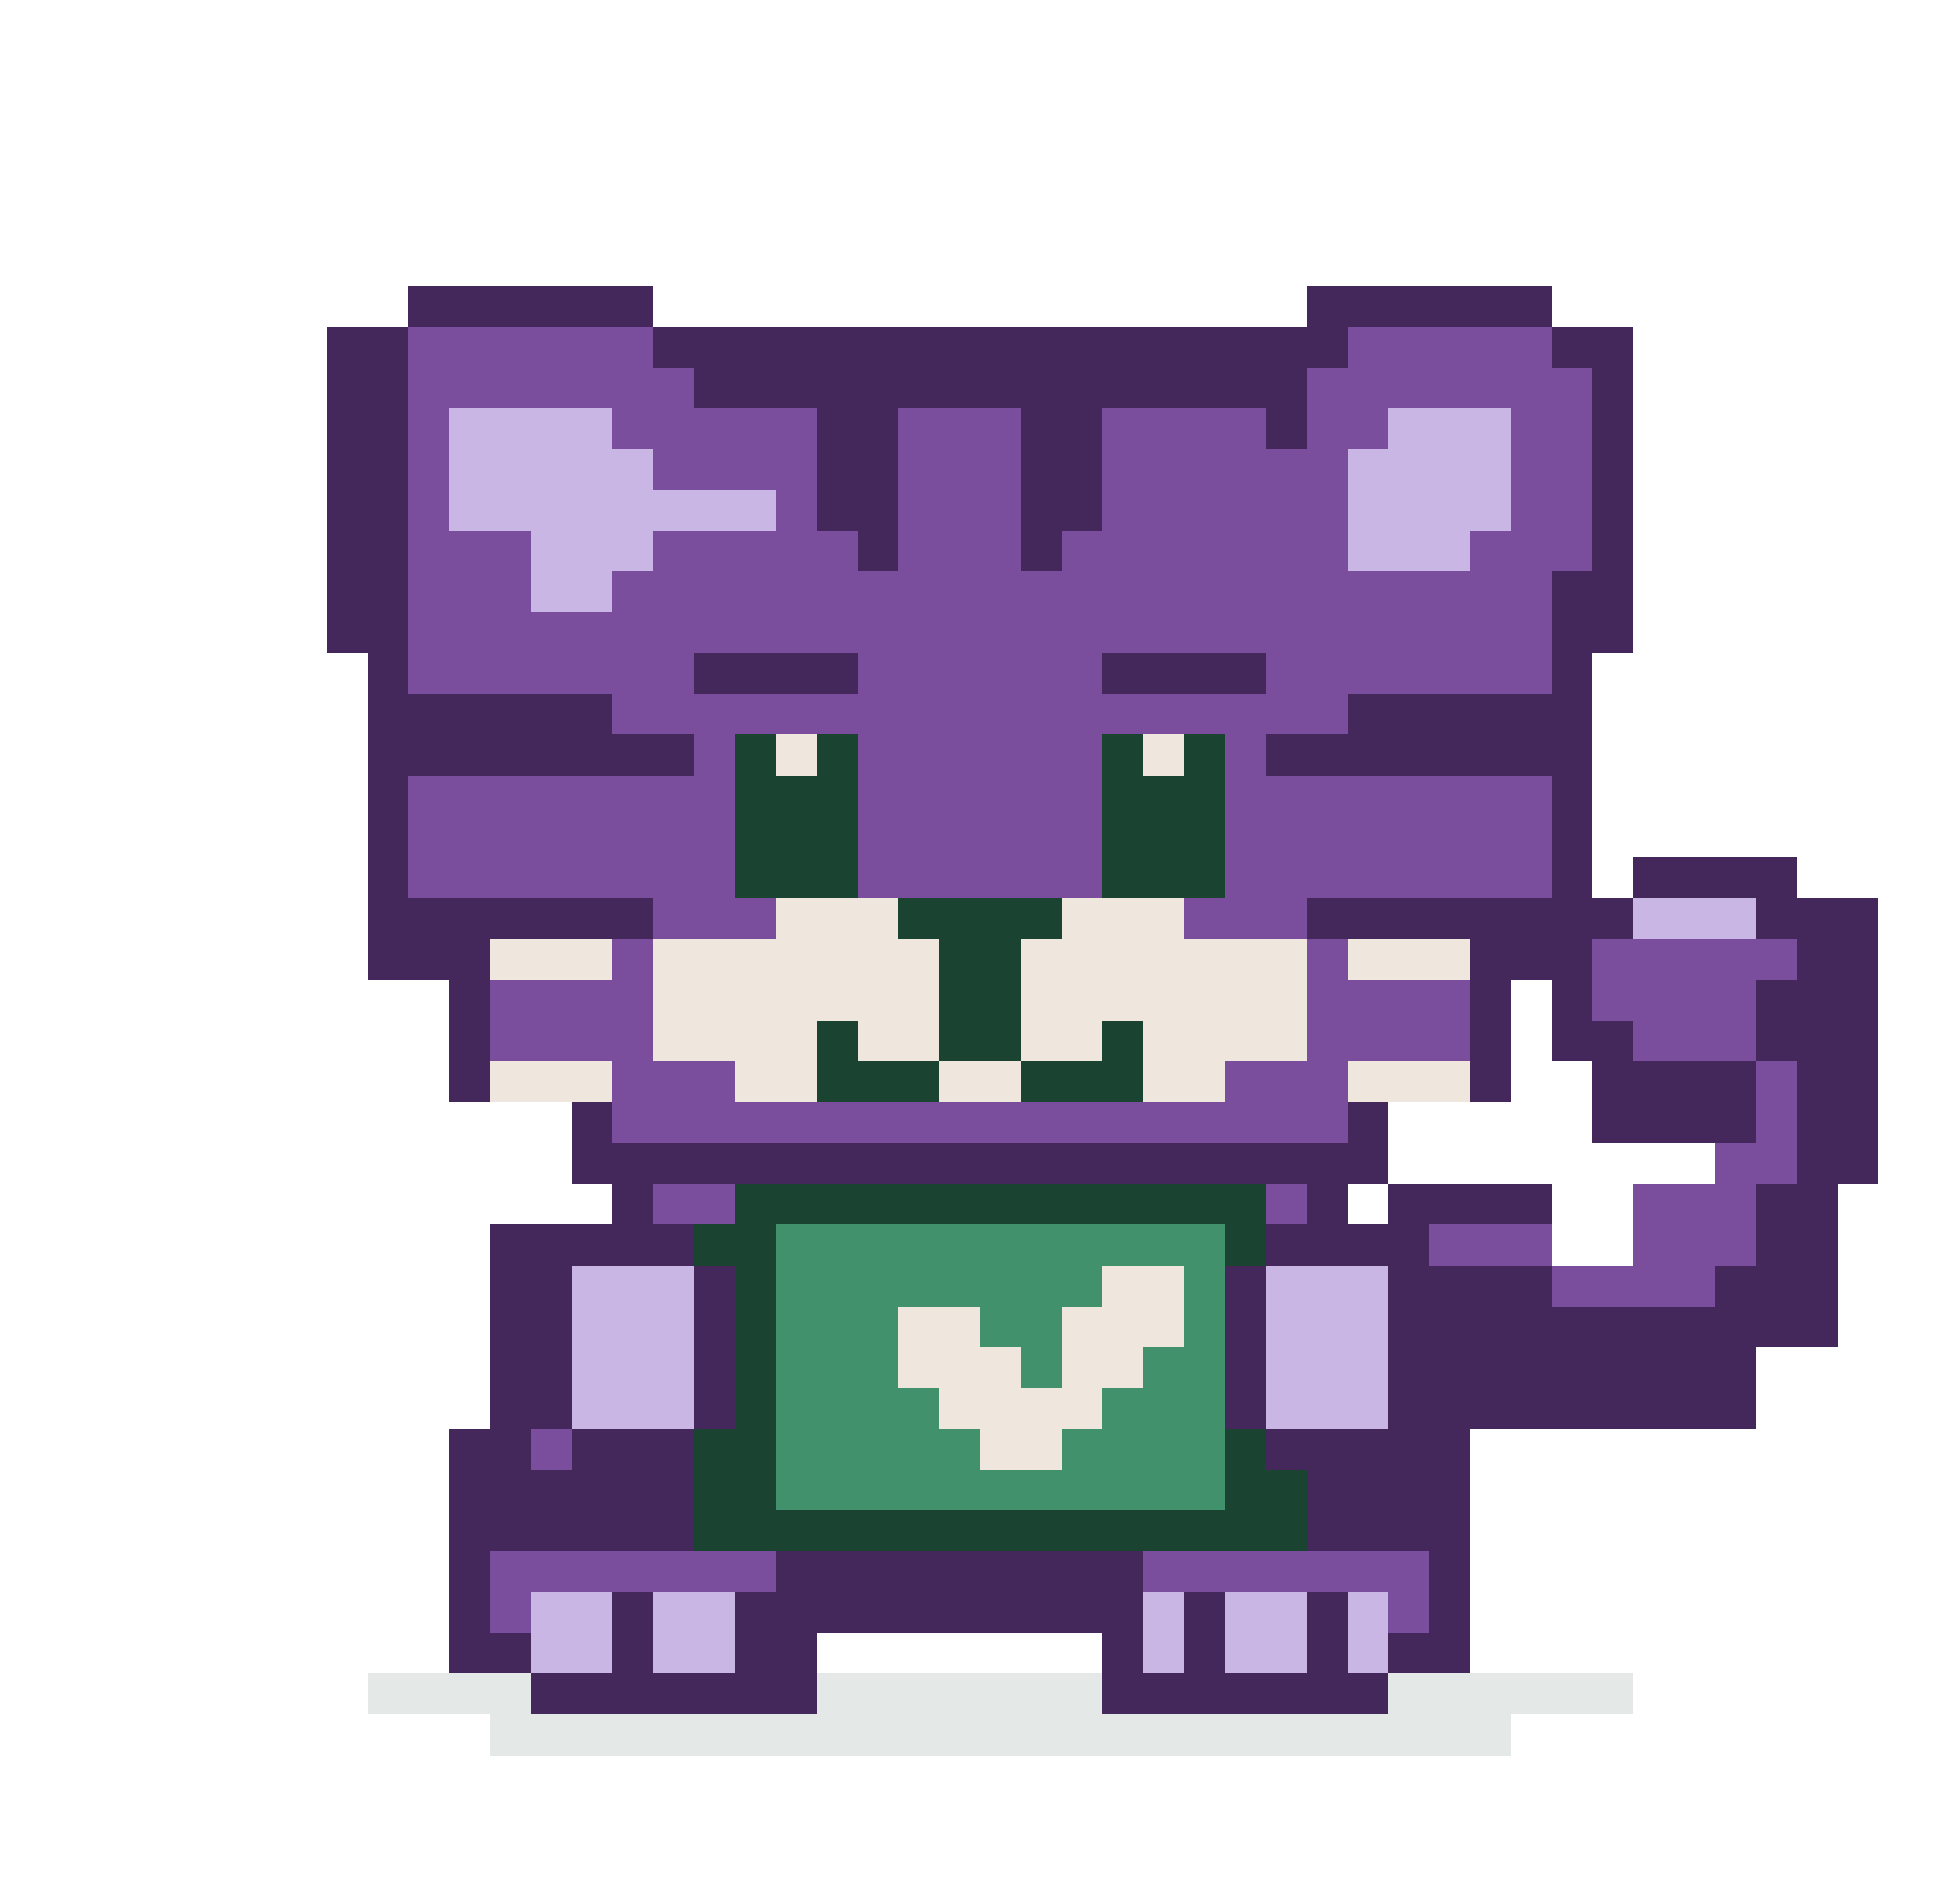
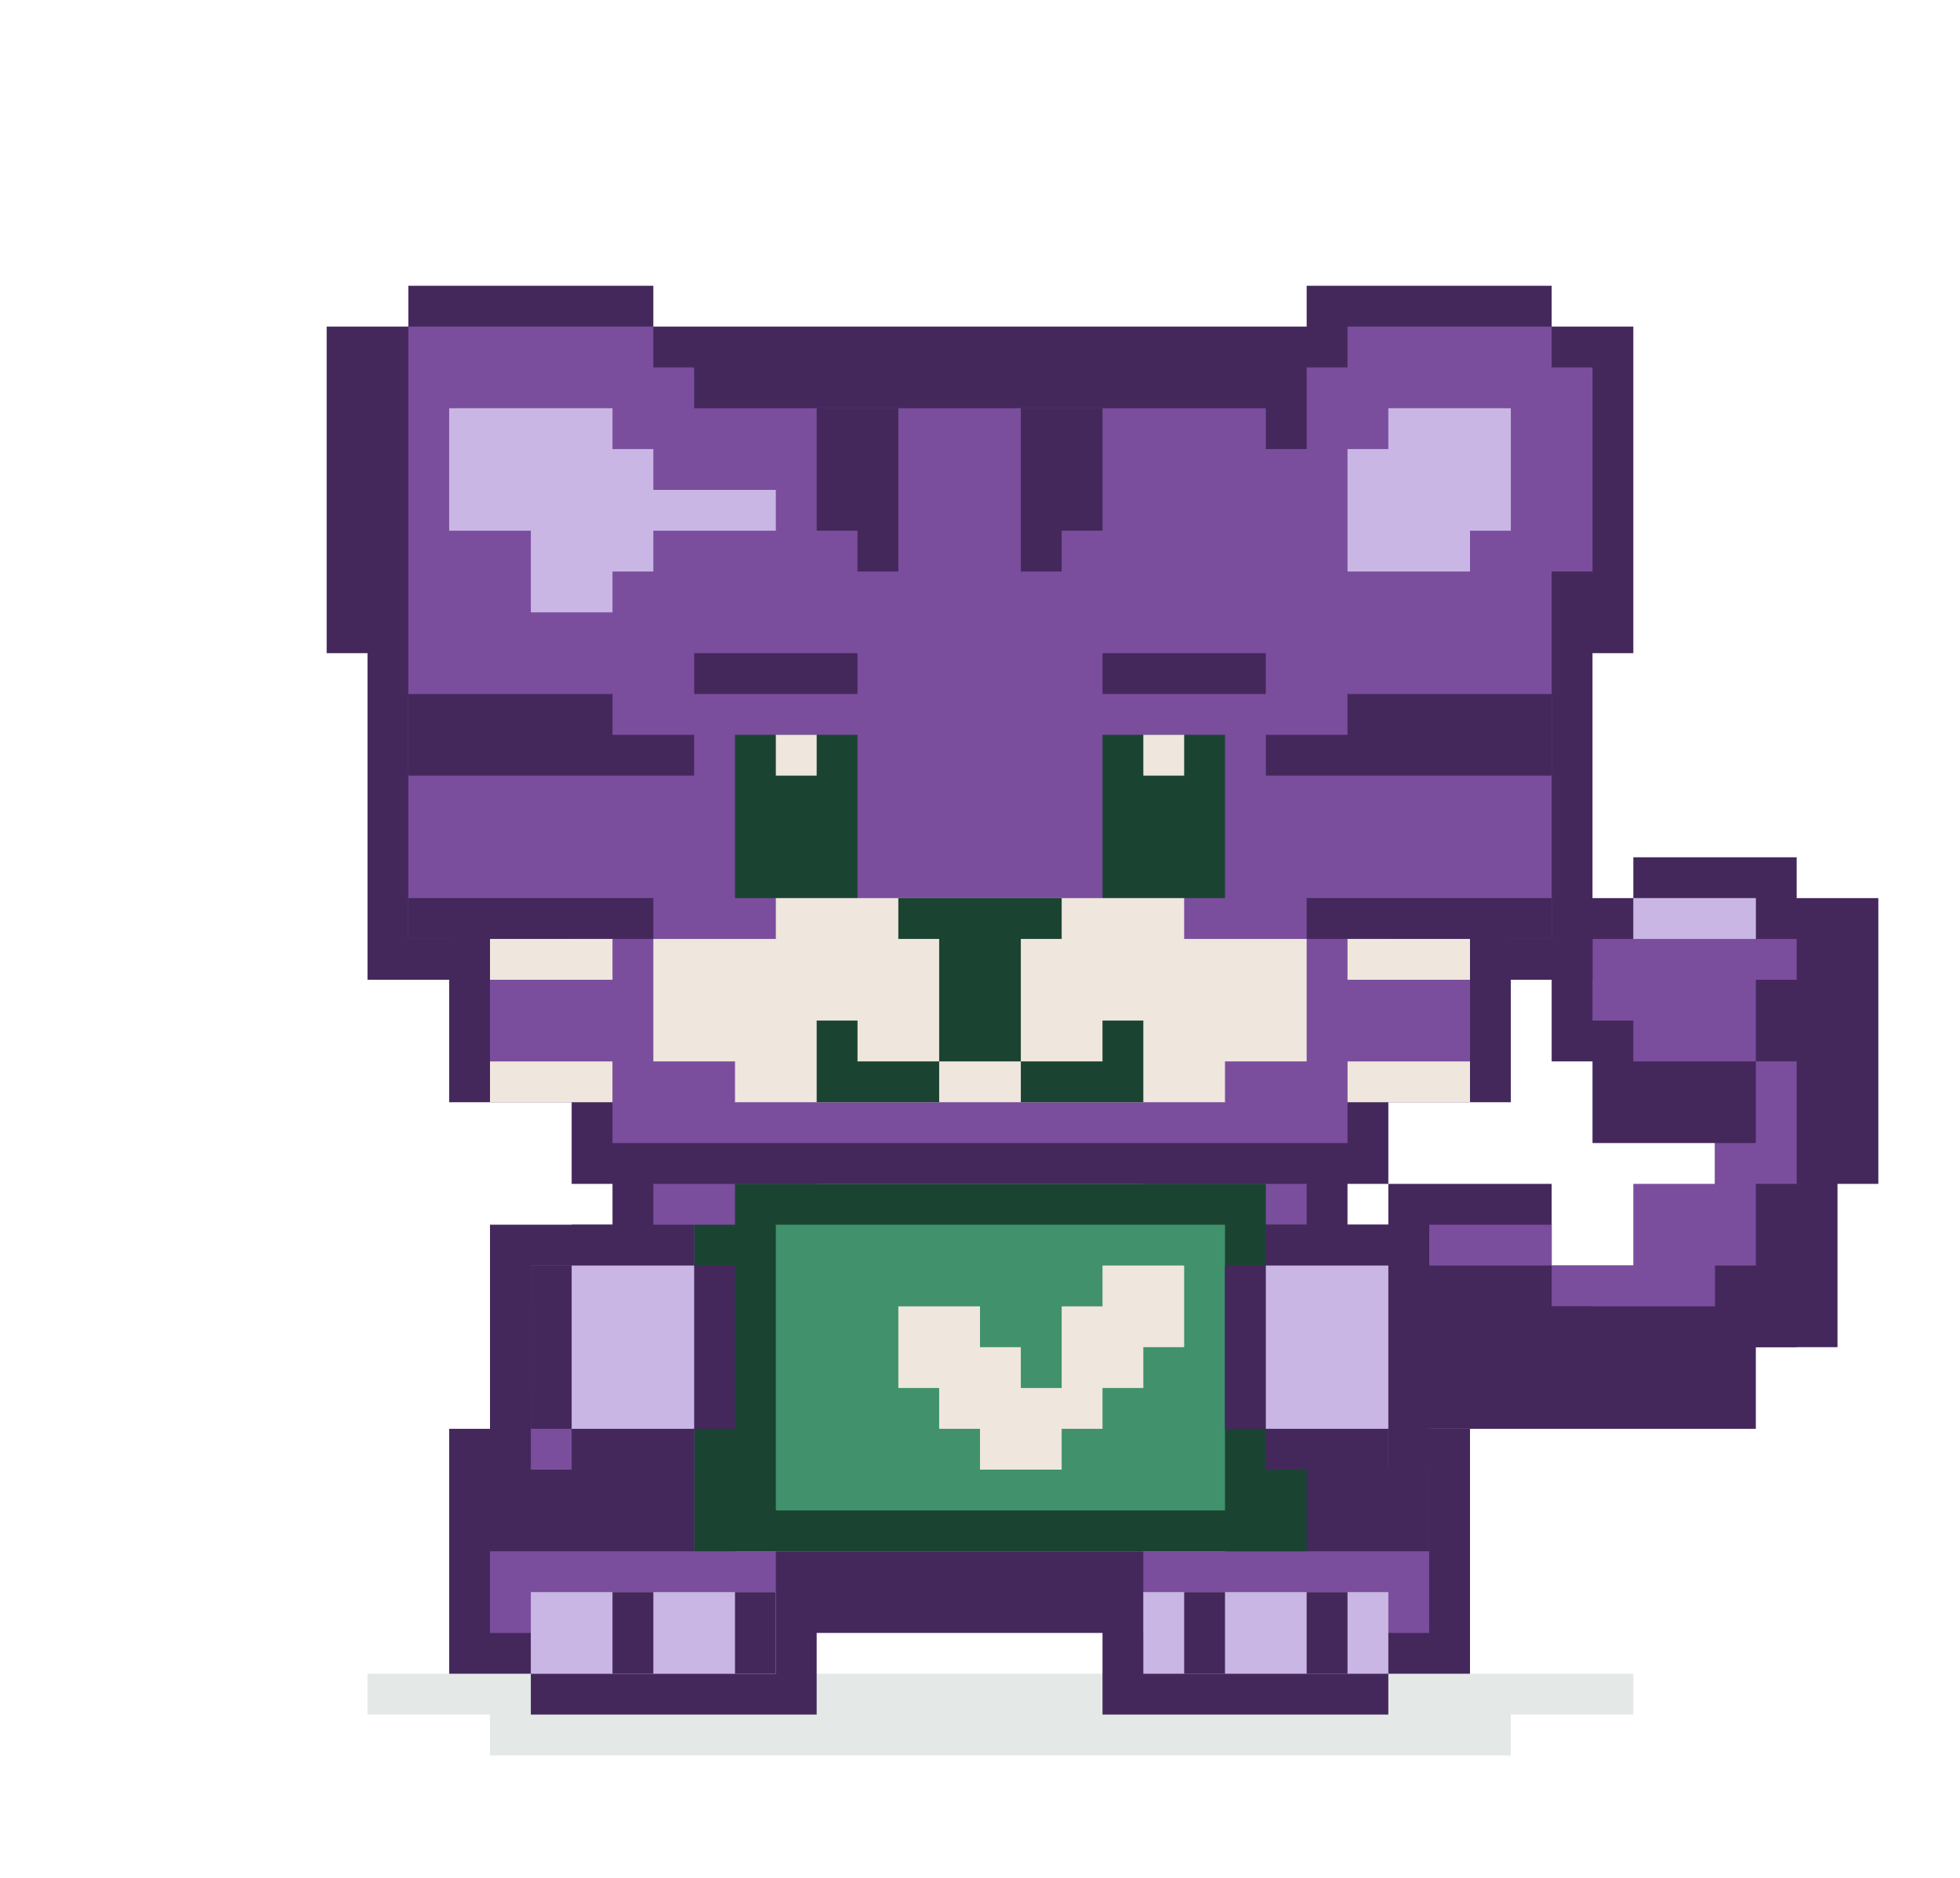
- <svg xmlns="http://www.w3.org/2000/svg" viewBox="0 0 48 46" shape-rendering="crispEdges" role="img" aria-labelledby="title desc">
+ <svg xmlns="http://www.w3.org/2000/svg" viewBox="0 0 48 46" role="img" aria-labelledby="title desc">
  <path fill="#1B4332" opacity=".12" d="M12 42h25v1H12zM9 41h31v1H9z" />
  <path fill="#44285C" d="M34 29h4v2h4v-3h-3v-2h-1v-4h2v-1h4v1h2v7h-1v4h-2v2h-9z" />
  <path fill="#7A4E9D" d="M35 30h3v2h5v-3h1v-6h-1v-1h-3v1h-1v2h1v1h3v2h-1v1h-2v2h-5z" />
  <path fill="#C9B6E4" d="M40 22h3v1h-3z" />
  <path fill="#44285C" d="M43 24h2v2h-2zM42 31h2v2h-2zM37 32h2v2h-2z" />
  <path fill="#44285C" d="M15 27h18v3h2v5h1v6h-2v1h-7v-2h-7v2h-7v-1h-2v-6h1v-5h3z" />
  <path fill="#7A4E9D" d="M16 28h16v3h2v5h1v4h-7v-2h-9v3h-6v-1h-1v-4h1v-5h3z" />
  <path fill="#C9B6E4" d="M20 29h8v1h2v8H18v-8h2zM13 39h6v2h-6zM28 39h6v2h-6z" />
  <path fill="#44285C" d="M13 32h4v2h-4zM12 36h5v2h-5zM30 32h4v2h-4zM30 36h5v2h-5zM15 39h1v2h-1zM18 39h1v2h-1zM29 39h1v2h-1zM32 39h1v2h-1z" />
  <path fill="#44285C" d="M10 7h6v1h2v2h12V8h2V7h6v1h2v8h-1v8h-2v3h-3v2H14v-2h-3v-3H9v-8H8V8h2zM18 8h12v2H18z" />
  <path fill="#7A4E9D" d="M10 8h6v1h1v5h-7zM32 9h1V8h5v1h1v5h-7zM17 10h14v1h4v3h3v9h-2v3h-3v2H15v-2h-3v-3h-2v-9h3v-3h4z" />
  <path fill="#C9B6E4" d="M11 10h4v1h1v3h-3v-1h-2zM34 10h3v3h-1v1h-3v-3h1zM15 12h4v1h-4zM13 13h2v2h-2z" />
  <path fill="#44285C" d="M20 10h2v4h-1v-1h-1zM25 10h2v3h-1v1h-1zM10 17h5v1h2v1h-7zM10 22h6v1h-2v1h-3v-1h-1zM33 17h5v2h-7v-1h2zM32 22h6v1h-1v1h-3v-1h-2zM17 16h4v1h-4zM27 16h4v1h-4z" />
  <path fill="#1B4332" d="M18 18h3v4h-3zM27 18h3v4h-3z" />
  <path fill="#EFE6DD" d="M19 18h1v1h-1zM28 18h1v1h-1z" />
  <path fill="#EFE6DD" d="M19 22h10v1h3v3h-2v1H18v-1h-2v-3h3zM12 23h3v1h-3zM12 26h3v1h-3zM33 23h3v1h-3zM33 26h3v1h-3z" />
  <path fill="#1B4332" d="M22 22h4v1h-1v1h-2v-1h-1zM23 24h2v2h2v-1h1v2h-3v-1h-2v1h-3v-2h1v1h2z" />
  <path fill="#1B4332" d="M18 29h13v1h1v8H17v-8h1z" />
  <path fill="#40916C" d="M19 30h11v7H19z" />
  <path fill="#EFE6DD" d="M27 31h2v2h-1v1h-1v1h-1v1h-2v-1h-1v-1h-1v-2h2v1h1v1h1v-2h1z" />
  <path fill="#44285C" d="M14 30h3v1h1v4h-1v1h-3v-1h-1v-4h1zM31 30h3v1h1v4h-1v1h-3v-1h-1v-4h1z" />
  <path fill="#C9B6E4" d="M14 31h3v4h-3zM31 31h3v4h-3z" />
</svg>
